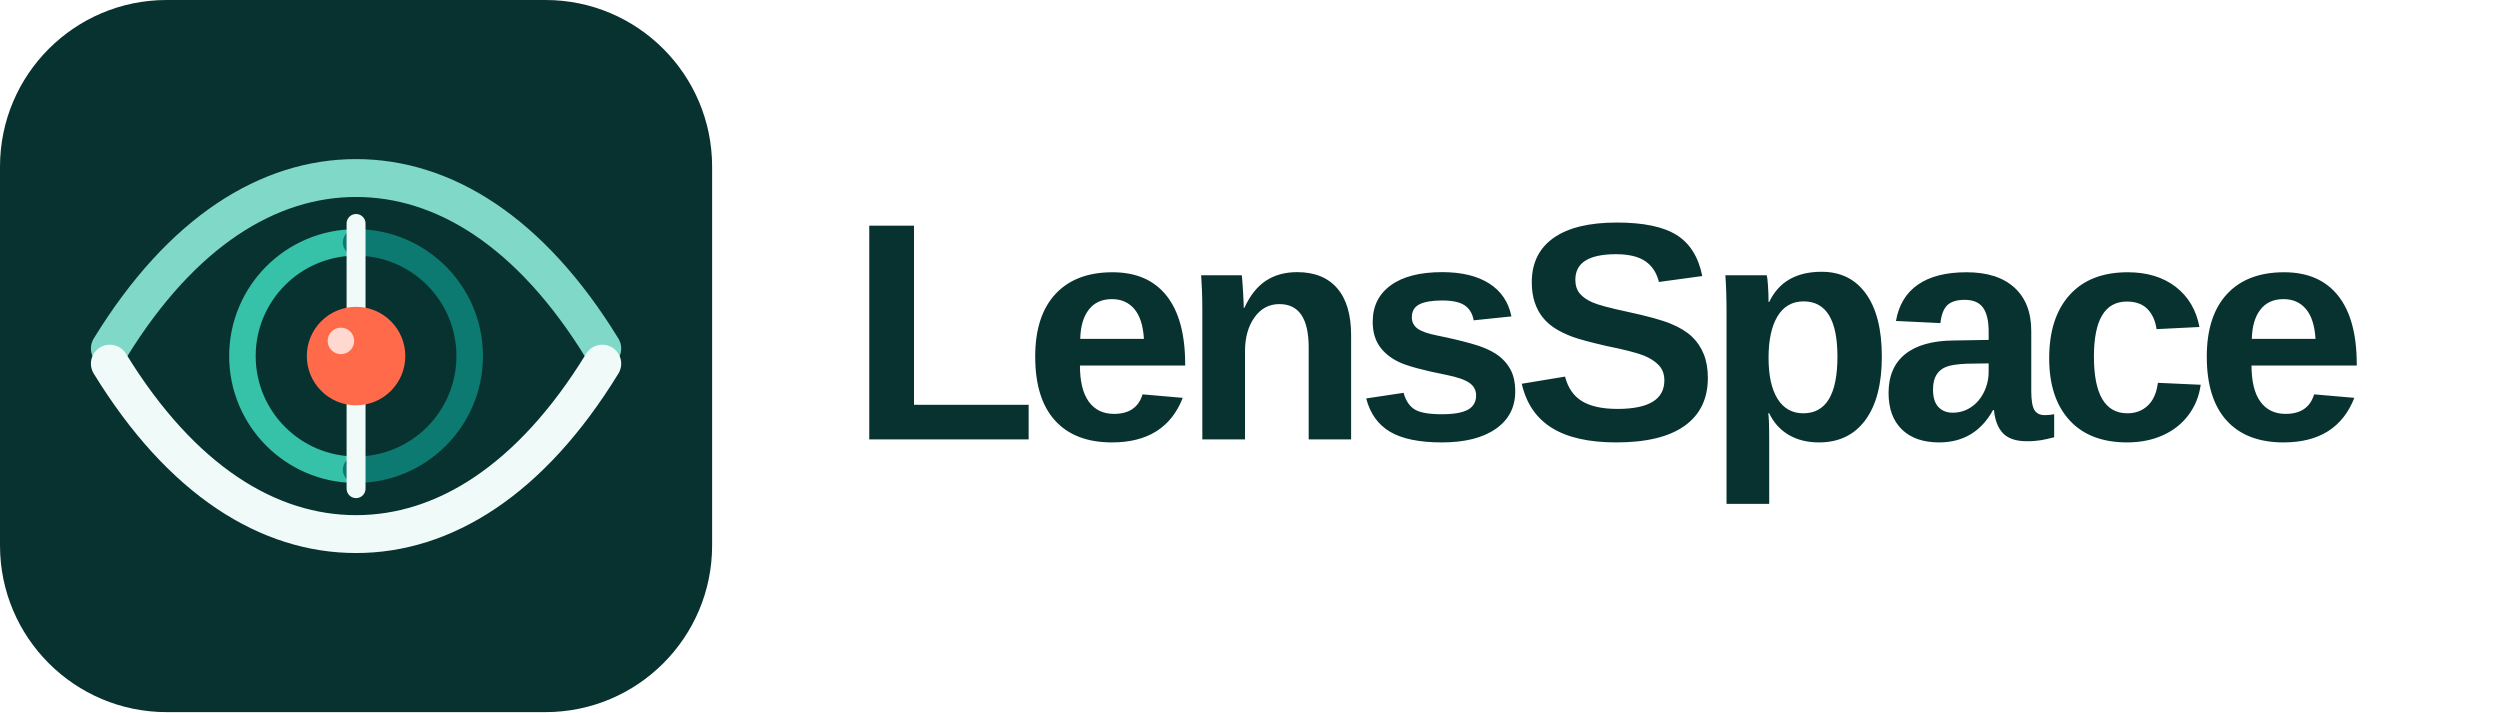
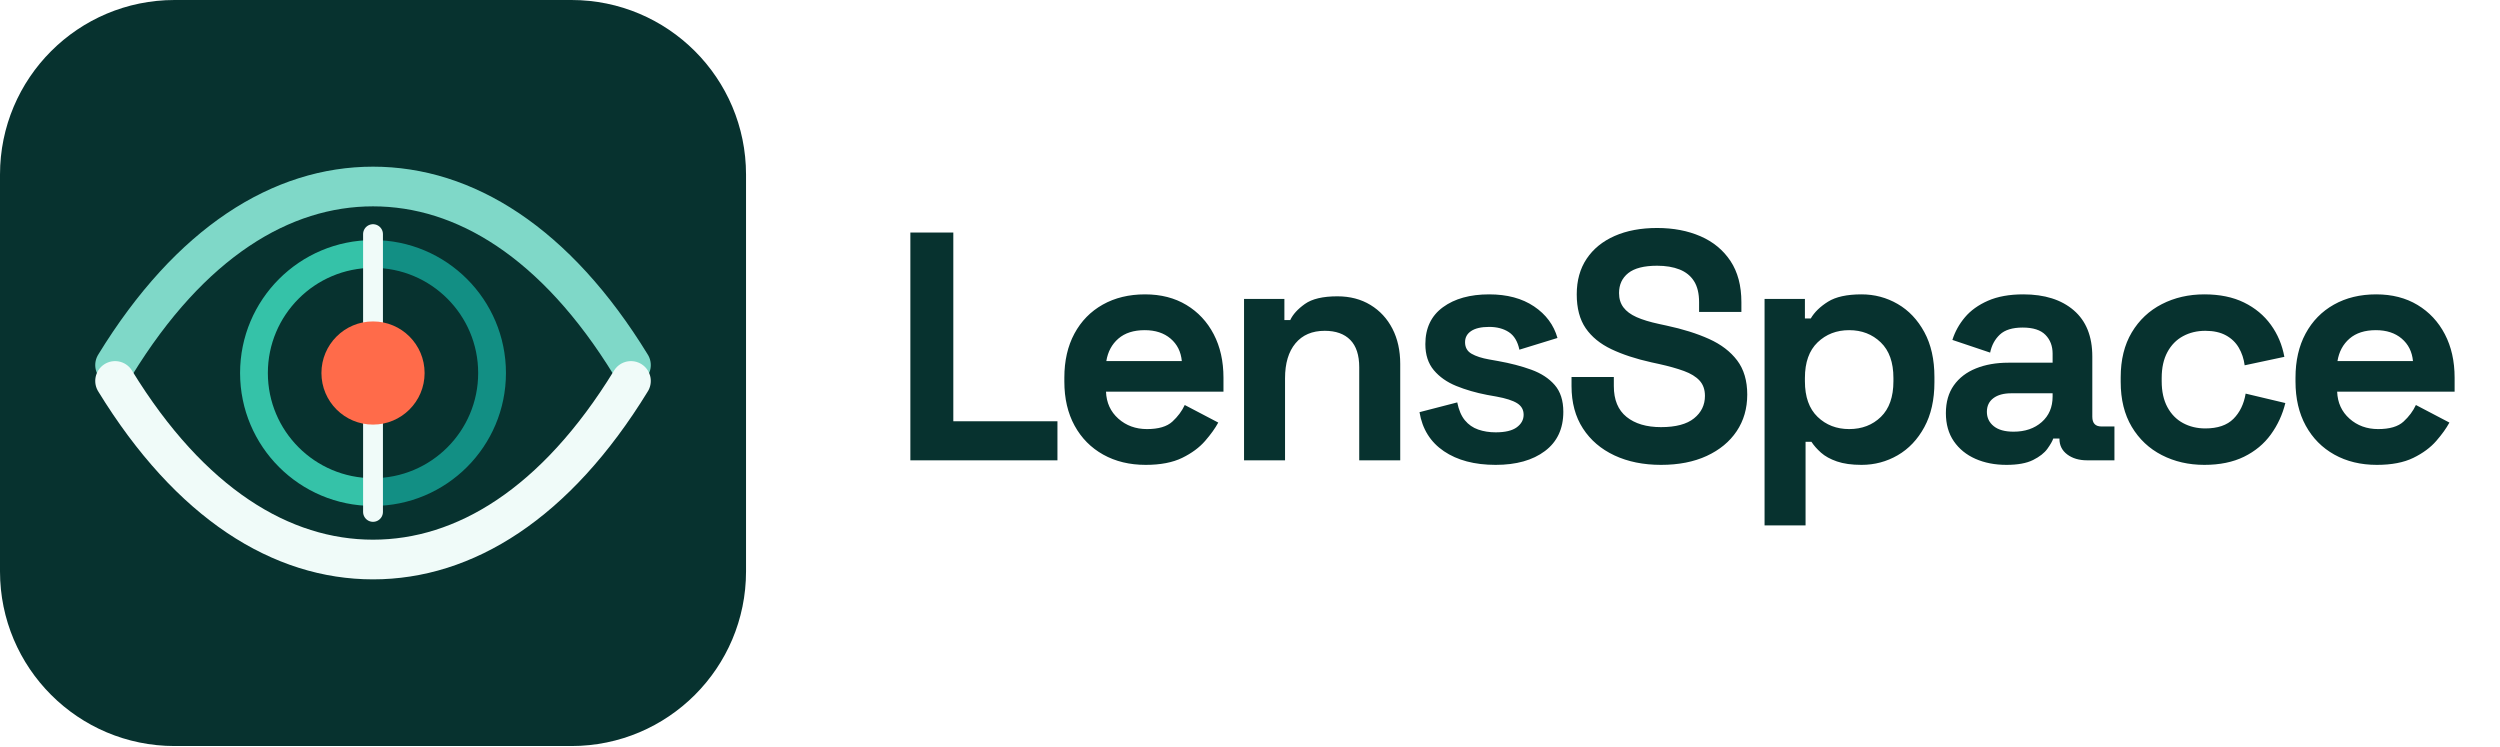
- <svg xmlns="http://www.w3.org/2000/svg" width="660" height="188" viewBox="0 0 660 188" role="img" aria-labelledby="title">
+ <svg xmlns="http://www.w3.org/2000/svg" width="630" height="188" viewBox="0 0 630 188" role="img" aria-labelledby="title">
  <g>
    <rect width="188" height="188" rx="44" fill="#07322F" />
    <path d="M29 92C48 61 71 47 94 47s46 14 65 45" fill="none" stroke="#7FD8C8" stroke-width="10" stroke-linecap="round" />
    <path d="M29 96C48 127 71 141 94 141s46-14 65-45" fill="none" stroke="#F0FBF9" stroke-width="10" stroke-linecap="round" />
-     <path d="M94 64A30 30 0 0 0 94 124" fill="none" stroke="#35C2A8" stroke-width="7" stroke-linecap="round" />
-     <path d="M94 64A30 30 0 0 1 94 124" fill="none" stroke="#0D7A72" stroke-width="7" stroke-linecap="round" />
+     <path d="M94 64A30 30 0 0 0 94 124" fill="none" stroke="#35C2A8" stroke-width="7" stroke-linecap="butt" />
+     <path d="M94 64A30 30 0 0 1 94 124" fill="none" stroke="#128F84" stroke-width="7" stroke-linecap="butt" />
    <path d="M94 59V129" stroke="#F0FBF9" stroke-width="5" stroke-linecap="round" />
    <circle cx="94" cy="94" r="13" fill="#FF6B4A" />
-     <circle cx="90" cy="90" r="3.5" fill="#FFD9D0" />
  </g>
-   <text x="224" y="116" fill="#07322F" font-family="Space Grotesk, Arial, sans-serif" font-size="82" font-weight="700" letter-spacing="-4">LensSpace</text>
+   <path d="M229.412 116.0V58.6H240.236V106.16H266.476V116.0ZM288.716 117.148Q282.648 117.148 278.015 114.565Q273.382 111.982 270.799 107.267Q268.216 102.552 268.216 96.156V95.172Q268.216 88.776 270.758 84.061Q273.3 79.346 277.892 76.763Q282.484 74.18 288.552 74.18Q294.538 74.18 298.966 76.845Q303.394 79.51 305.854 84.225Q308.314 88.94 308.314 95.172V98.698H278.712Q278.876 102.88 281.828 105.504Q284.78 108.128 289.044 108.128Q293.39 108.128 295.44 106.242Q297.49 104.356 298.556 102.06L307.002 106.488Q305.854 108.62 303.681 111.121Q301.508 113.622 297.9 115.385Q294.292 117.148 288.716 117.148ZM278.794 90.99H297.818Q297.49 87.464 294.989 85.332Q292.488 83.2 288.47 83.2Q284.288 83.2 281.828 85.332Q279.368 87.464 278.794 90.99ZM313.498 116.0V75.328H323.666V80.658H325.142Q326.126 78.526 328.832 76.599Q331.538 74.672 337.032 74.672Q341.788 74.672 345.355 76.845Q348.922 79.018 350.89 82.831Q352.858 86.644 352.858 91.728V116.0H342.526V92.548Q342.526 87.956 340.271 85.66Q338.016 83.364 333.834 83.364Q329.078 83.364 326.454 86.521Q323.83 89.678 323.83 95.336V116.0ZM376.902 117.148Q368.948 117.148 363.864 113.704Q358.78 110.26 357.714 103.864L367.226 101.404Q367.8 104.274 369.153 105.914Q370.506 107.554 372.515 108.251Q374.524 108.948 376.902 108.948Q380.51 108.948 382.232 107.677Q383.954 106.406 383.954 104.52Q383.954 102.634 382.314 101.609Q380.674 100.584 377.066 99.928L374.77 99.518Q370.506 98.698 366.98 97.263Q363.454 95.828 361.322 93.286Q359.19 90.744 359.19 86.726Q359.19 80.658 363.618 77.419Q368.046 74.18 375.262 74.18Q382.068 74.18 386.578 77.214Q391.088 80.248 392.482 85.168L382.888 88.12Q382.232 85.004 380.223 83.692Q378.214 82.38 375.262 82.38Q372.31 82.38 370.752 83.405Q369.194 84.43 369.194 86.234Q369.194 88.202 370.834 89.145Q372.474 90.088 375.262 90.58L377.558 90.99Q382.15 91.81 385.881 93.163Q389.612 94.516 391.785 97.017Q393.958 99.518 393.958 103.782Q393.958 110.178 389.325 113.663Q384.692 117.148 376.902 117.148ZM418.576 117.148Q411.934 117.148 406.85 114.77Q401.766 112.392 398.896 107.964Q396.026 103.536 396.026 97.304V95.008H406.686V97.304Q406.686 102.47 409.884 105.053Q413.082 107.636 418.576 107.636Q424.152 107.636 426.899 105.422Q429.646 103.208 429.646 99.764Q429.646 97.386 428.293 95.91Q426.94 94.434 424.357 93.491Q421.774 92.548 418.084 91.728L416.198 91.318Q410.294 90.006 406.071 87.997Q401.848 85.988 399.593 82.708Q397.338 79.428 397.338 74.18Q397.338 68.932 399.839 65.201Q402.34 61.47 406.891 59.461Q411.442 57.452 417.592 57.452Q423.742 57.452 428.539 59.543Q433.336 61.634 436.083 65.775Q438.83 69.916 438.83 76.148V78.608H428.17V76.148Q428.17 72.868 426.899 70.859Q425.628 68.85 423.25 67.907Q420.872 66.964 417.592 66.964Q412.672 66.964 410.335 68.809Q407.998 70.654 407.998 73.852Q407.998 75.984 409.105 77.46Q410.212 78.936 412.426 79.92Q414.64 80.904 418.084 81.642L419.97 82.052Q426.12 83.364 430.671 85.414Q435.222 87.464 437.764 90.826Q440.306 94.188 440.306 99.436Q440.306 104.684 437.641 108.661Q434.976 112.638 430.097 114.893Q425.218 117.148 418.576 117.148ZM444.67 132.4V75.328H454.838V80.248H456.314Q457.708 77.87 460.66 76.025Q463.612 74.18 469.106 74.18Q474.026 74.18 478.208 76.599Q482.39 79.018 484.932 83.692Q487.474 88.366 487.474 95.008V96.32Q487.474 102.962 484.932 107.636Q482.39 112.31 478.208 114.729Q474.026 117.148 469.106 117.148Q465.416 117.148 462.915 116.287Q460.414 115.426 458.897 114.073Q457.38 112.72 456.478 111.326H455.002V132.4ZM465.99 108.128Q470.828 108.128 473.985 105.053Q477.142 101.978 477.142 96.074V95.254Q477.142 89.35 473.944 86.275Q470.746 83.2 465.99 83.2Q461.234 83.2 458.036 86.275Q454.838 89.35 454.838 95.254V96.074Q454.838 101.978 458.036 105.053Q461.234 108.128 465.99 108.128ZM505.614 117.148Q501.268 117.148 497.824 115.631Q494.38 114.114 492.371 111.203Q490.362 108.292 490.362 104.11Q490.362 99.928 492.371 97.099Q494.38 94.27 497.947 92.835Q501.514 91.4 506.106 91.4H517.258V89.104Q517.258 86.234 515.454 84.389Q513.65 82.544 509.714 82.544Q505.86 82.544 503.974 84.307Q502.088 86.07 501.514 88.858L492.002 85.66Q492.986 82.544 495.159 79.961Q497.332 77.378 500.981 75.779Q504.63 74.18 509.878 74.18Q517.914 74.18 522.588 78.198Q527.262 82.216 527.262 89.842V105.012Q527.262 107.472 529.558 107.472H532.838V116.0H525.95Q522.916 116.0 520.948 114.524Q518.98 113.048 518.98 110.588V110.506H517.422Q517.094 111.49 515.946 113.089Q514.798 114.688 512.338 115.918Q509.878 117.148 505.614 117.148ZM507.418 108.784Q511.764 108.784 514.511 106.365Q517.258 103.946 517.258 99.928V99.108H506.844Q503.974 99.108 502.334 100.338Q500.694 101.568 500.694 103.782Q500.694 105.996 502.416 107.39Q504.138 108.784 507.418 108.784ZM555.488 117.148Q549.584 117.148 544.787 114.688Q539.99 112.228 537.202 107.554Q534.414 102.88 534.414 96.238V95.09Q534.414 88.448 537.202 83.774Q539.99 79.1 544.787 76.64Q549.584 74.18 555.488 74.18Q561.31 74.18 565.492 76.23Q569.674 78.28 572.257 81.847Q574.84 85.414 575.66 89.924L565.656 92.056Q565.328 89.596 564.18 87.628Q563.032 85.66 560.941 84.512Q558.85 83.364 555.734 83.364Q552.618 83.364 550.117 84.717Q547.616 86.07 546.181 88.735Q544.746 91.4 544.746 95.254V96.074Q544.746 99.928 546.181 102.593Q547.616 105.258 550.117 106.611Q552.618 107.964 555.734 107.964Q560.408 107.964 562.827 105.545Q565.246 103.126 565.902 99.19L575.906 101.568Q574.84 105.914 572.257 109.481Q569.674 113.048 565.492 115.098Q561.31 117.148 555.488 117.148ZM598.966 117.148Q592.898 117.148 588.265 114.565Q583.632 111.982 581.049 107.267Q578.466 102.552 578.466 96.156V95.172Q578.466 88.776 581.008 84.061Q583.55 79.346 588.142 76.763Q592.734 74.18 598.802 74.18Q604.788 74.18 609.216 76.845Q613.644 79.51 616.104 84.225Q618.564 88.94 618.564 95.172V98.698H588.962Q589.126 102.88 592.078 105.504Q595.03 108.128 599.294 108.128Q603.64 108.128 605.69 106.242Q607.74 104.356 608.806 102.06L617.252 106.488Q616.104 108.62 613.931 111.121Q611.758 113.622 608.15 115.385Q604.542 117.148 598.966 117.148ZM589.044 90.99H608.068Q607.74 87.464 605.239 85.332Q602.738 83.2 598.72 83.2Q594.538 83.2 592.078 85.332Q589.618 87.464 589.044 90.99Z" fill="#07322F" />
</svg>
